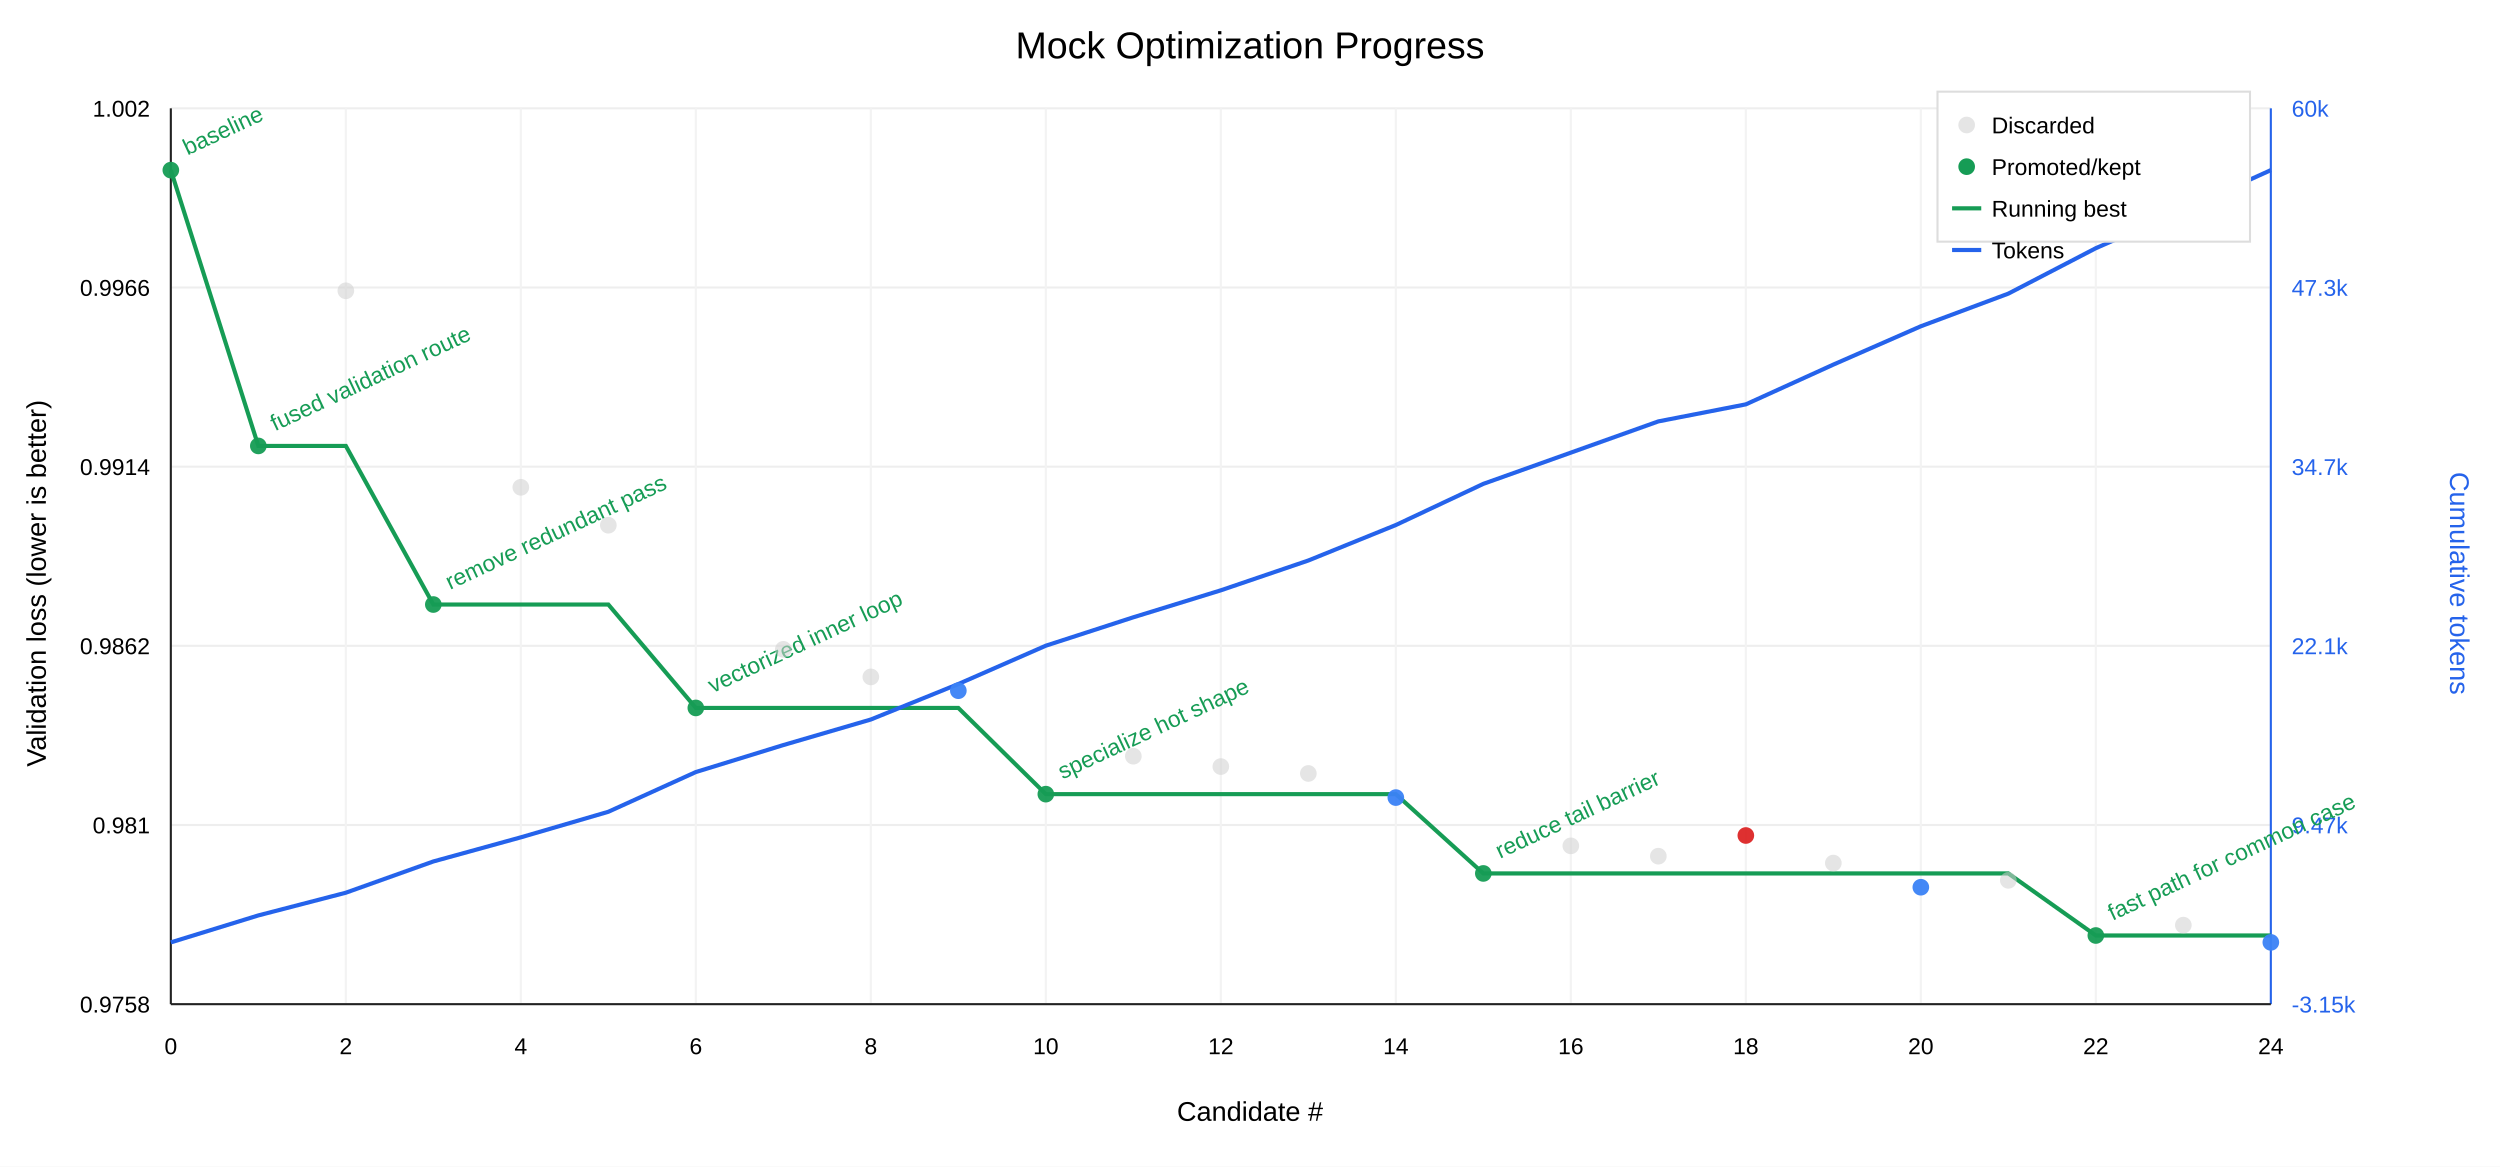
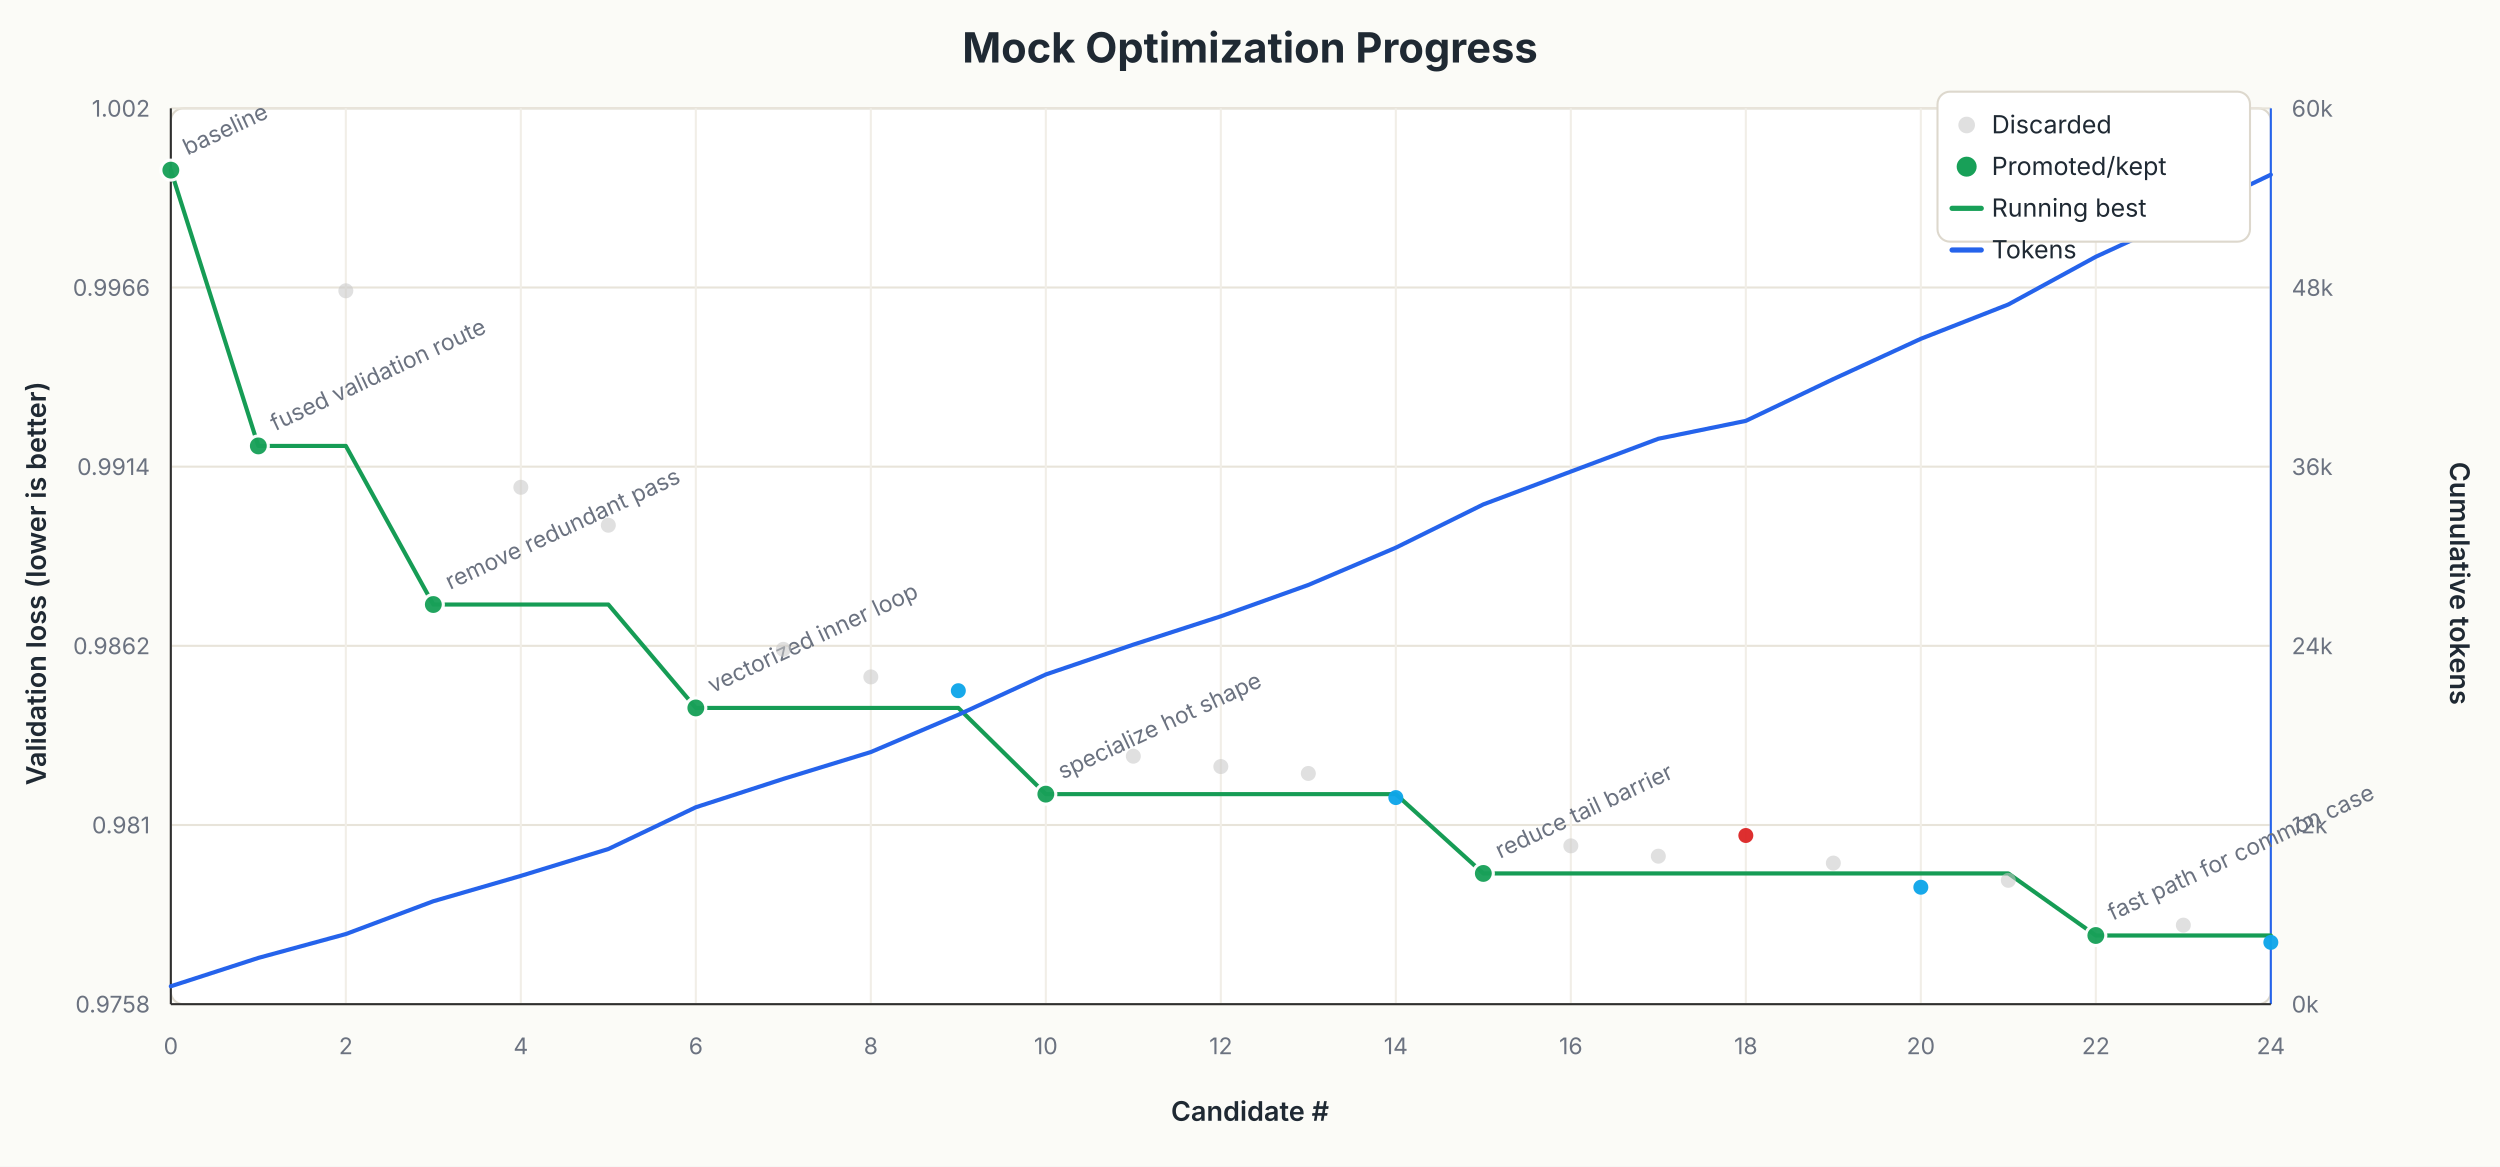
<svg xmlns="http://www.w3.org/2000/svg" width="1200" height="560" viewBox="0 0 1200 560">
-   <style>text{font-family:Arial,Helvetica,sans-serif;font-size:13px}.small{font-size:11px}.title{font-size:18px}</style>
-   <rect width="100%" height="100%" fill="white" />
-   <text x="600.0" y="28" text-anchor="middle" class="title">Mock Optimization Progress</text>
-   <line x1="82" y1="482.00" x2="1090" y2="482.00" stroke="#eeeeee" />
+   <style>text{font-family:Inter,Arial,Helvetica,sans-serif;font-size:13px;fill:#1f2933}.small{font-size:11px;fill:#6b7280}.title{font-size:20px;font-weight:700}.axis{font-weight:600}.legend{font-size:12px}</style>
+   <rect width="100%" height="100%" fill="#fbfbf7" />
+   <rect x="82" y="52" width="1008" height="430" rx="6" fill="#ffffff" stroke="#ddd8cd" />
+   <text x="600.0" y="30" text-anchor="middle" class="title">Mock Optimization Progress</text>
+   <line x1="82" y1="482.00" x2="1090" y2="482.00" stroke="#e8e4da" />
  <text x="72" y="486.00" text-anchor="end" class="small">0.9758</text>
-   <line x1="82" y1="396.00" x2="1090" y2="396.00" stroke="#eeeeee" />
+   <line x1="82" y1="396.00" x2="1090" y2="396.00" stroke="#e8e4da" />
  <text x="72" y="400.00" text-anchor="end" class="small">0.981</text>
-   <line x1="82" y1="310.00" x2="1090" y2="310.00" stroke="#eeeeee" />
+   <line x1="82" y1="310.00" x2="1090" y2="310.00" stroke="#e8e4da" />
  <text x="72" y="314.00" text-anchor="end" class="small">0.9862</text>
-   <line x1="82" y1="224.00" x2="1090" y2="224.00" stroke="#eeeeee" />
+   <line x1="82" y1="224.00" x2="1090" y2="224.00" stroke="#e8e4da" />
  <text x="72" y="228.00" text-anchor="end" class="small">0.9914</text>
-   <line x1="82" y1="138.00" x2="1090" y2="138.00" stroke="#eeeeee" />
+   <line x1="82" y1="138.00" x2="1090" y2="138.00" stroke="#e8e4da" />
  <text x="72" y="142.00" text-anchor="end" class="small">0.9966</text>
-   <line x1="82" y1="52.00" x2="1090" y2="52.00" stroke="#eeeeee" />
+   <line x1="82" y1="52.00" x2="1090" y2="52.00" stroke="#e8e4da" />
  <text x="72" y="56.00" text-anchor="end" class="small">1.002</text>
-   <line x1="82.00" y1="52" x2="82.00" y2="482" stroke="#f3f3f3" />
+   <line x1="82.00" y1="52" x2="82.00" y2="482" stroke="#f1eee7" />
  <text x="82.00" y="506" text-anchor="middle" class="small">0</text>
-   <line x1="166.00" y1="52" x2="166.00" y2="482" stroke="#f3f3f3" />
+   <line x1="166.00" y1="52" x2="166.00" y2="482" stroke="#f1eee7" />
  <text x="166.00" y="506" text-anchor="middle" class="small">2</text>
-   <line x1="250.00" y1="52" x2="250.00" y2="482" stroke="#f3f3f3" />
+   <line x1="250.00" y1="52" x2="250.00" y2="482" stroke="#f1eee7" />
  <text x="250.00" y="506" text-anchor="middle" class="small">4</text>
-   <line x1="334.00" y1="52" x2="334.00" y2="482" stroke="#f3f3f3" />
+   <line x1="334.00" y1="52" x2="334.00" y2="482" stroke="#f1eee7" />
  <text x="334.00" y="506" text-anchor="middle" class="small">6</text>
-   <line x1="418.00" y1="52" x2="418.00" y2="482" stroke="#f3f3f3" />
+   <line x1="418.00" y1="52" x2="418.00" y2="482" stroke="#f1eee7" />
  <text x="418.00" y="506" text-anchor="middle" class="small">8</text>
-   <line x1="502.00" y1="52" x2="502.00" y2="482" stroke="#f3f3f3" />
+   <line x1="502.00" y1="52" x2="502.00" y2="482" stroke="#f1eee7" />
  <text x="502.00" y="506" text-anchor="middle" class="small">10</text>
-   <line x1="586.00" y1="52" x2="586.00" y2="482" stroke="#f3f3f3" />
+   <line x1="586.00" y1="52" x2="586.00" y2="482" stroke="#f1eee7" />
  <text x="586.00" y="506" text-anchor="middle" class="small">12</text>
-   <line x1="670.00" y1="52" x2="670.00" y2="482" stroke="#f3f3f3" />
+   <line x1="670.00" y1="52" x2="670.00" y2="482" stroke="#f1eee7" />
  <text x="670.00" y="506" text-anchor="middle" class="small">14</text>
-   <line x1="754.00" y1="52" x2="754.00" y2="482" stroke="#f3f3f3" />
+   <line x1="754.00" y1="52" x2="754.00" y2="482" stroke="#f1eee7" />
  <text x="754.00" y="506" text-anchor="middle" class="small">16</text>
-   <line x1="838.00" y1="52" x2="838.00" y2="482" stroke="#f3f3f3" />
+   <line x1="838.00" y1="52" x2="838.00" y2="482" stroke="#f1eee7" />
  <text x="838.00" y="506" text-anchor="middle" class="small">18</text>
-   <line x1="922.00" y1="52" x2="922.00" y2="482" stroke="#f3f3f3" />
+   <line x1="922.00" y1="52" x2="922.00" y2="482" stroke="#f1eee7" />
  <text x="922.00" y="506" text-anchor="middle" class="small">20</text>
-   <line x1="1006.00" y1="52" x2="1006.00" y2="482" stroke="#f3f3f3" />
+   <line x1="1006.00" y1="52" x2="1006.00" y2="482" stroke="#f1eee7" />
  <text x="1006.00" y="506" text-anchor="middle" class="small">22</text>
-   <line x1="1090.00" y1="52" x2="1090.00" y2="482" stroke="#f3f3f3" />
+   <line x1="1090.00" y1="52" x2="1090.00" y2="482" stroke="#f1eee7" />
  <text x="1090.00" y="506" text-anchor="middle" class="small">24</text>
-   <text x="1100" y="486.00" fill="#2563eb" class="small">-3.15k</text>
-   <text x="1100" y="400.00" fill="#2563eb" class="small">9.47k</text>
-   <text x="1100" y="314.00" fill="#2563eb" class="small">22.1k</text>
-   <text x="1100" y="228.00" fill="#2563eb" class="small">34.7k</text>
-   <text x="1100" y="142.00" fill="#2563eb" class="small">47.3k</text>
+   <text x="1100" y="486.00" fill="#2563eb" class="small">0k</text>
+   <text x="1100" y="400.00" fill="#2563eb" class="small">12k</text>
+   <text x="1100" y="314.00" fill="#2563eb" class="small">24k</text>
+   <text x="1100" y="228.00" fill="#2563eb" class="small">36k</text>
+   <text x="1100" y="142.00" fill="#2563eb" class="small">48k</text>
  <text x="1100" y="56.00" fill="#2563eb" class="small">60k</text>
-   <line x1="82" y1="52" x2="82" y2="482" stroke="#222" />
+   <line x1="82" y1="52" x2="82" y2="482" stroke="#2f2f2f" />
  <line x1="1090" y1="52" x2="1090" y2="482" stroke="#2563eb" />
-   <line x1="82" y1="482" x2="1090" y2="482" stroke="#222" />
-   <text x="600.0" y="538" text-anchor="middle">Candidate #</text>
-   <text x="22" y="280.0" transform="rotate(-90 22 280.0)" text-anchor="middle">Validation loss (lower is better)</text>
-   <text x="1176" y="280.0" transform="rotate(90 1176 280.0)" text-anchor="middle" fill="#2563eb">Cumulative tokens</text>
-   <polyline points="82.00,81.66 124.00,214.04 166.00,214.04 208.00,290.17 250.00,290.17 292.00,290.17 334.00,339.81 376.00,339.81 418.00,339.81 460.00,339.81 502.00,381.19 544.00,381.19 586.00,381.19 628.00,381.19 670.00,381.19 712.00,419.25 754.00,419.25 796.00,419.25 838.00,419.25 880.00,419.25 922.00,419.25 964.00,419.25 1006.00,449.04 1048.00,449.04 1090.00,449.04" fill="none" stroke="#169c55" stroke-width="2" />
-   <polyline points="82.00,452.34 124.00,439.40 166.00,428.50 208.00,413.50 250.00,401.92 292.00,389.65 334.00,370.58 376.00,357.63 418.00,345.36 460.00,328.33 502.00,309.93 544.00,296.30 586.00,283.35 628.00,269.04 670.00,252.01 712.00,232.25 754.00,217.26 796.00,202.27 838.00,194.09 880.00,175.01 922.00,156.61 964.00,140.94 1006.00,119.13 1048.00,100.73 1090.00,81.66" fill="none" stroke="#2563eb" stroke-width="2" />
-   <circle cx="82.00" cy="81.66" r="4" fill="#169c55" opacity="0.95" />
-   <text x="90.00" y="74.66" fill="#169c55" class="small" transform="rotate(-25 90.00 74.66)">baseline</text>
-   <circle cx="124.00" cy="214.04" r="4" fill="#169c55" opacity="0.95" />
-   <text x="132.00" y="207.04" fill="#169c55" class="small" transform="rotate(-25 132.00 207.04)">fused validation route</text>
-   <circle cx="166.00" cy="139.58" r="4" fill="#cfcfcf" opacity="0.55" />
-   <circle cx="208.00" cy="290.17" r="4" fill="#169c55" opacity="0.95" />
-   <text x="216.00" y="283.17" fill="#169c55" class="small" transform="rotate(-25 216.00 283.17)">remove redundant pass</text>
-   <circle cx="250.00" cy="233.90" r="4" fill="#cfcfcf" opacity="0.55" />
-   <circle cx="292.00" cy="252.11" r="4" fill="#cfcfcf" opacity="0.55" />
-   <circle cx="334.00" cy="339.81" r="4" fill="#169c55" opacity="0.95" />
-   <text x="342.00" y="332.81" fill="#169c55" class="small" transform="rotate(-25 342.00 332.81)">vectorized inner loop</text>
-   <circle cx="376.00" cy="311.68" r="4" fill="#cfcfcf" opacity="0.55" />
-   <circle cx="418.00" cy="324.92" r="4" fill="#cfcfcf" opacity="0.55" />
-   <circle cx="460.00" cy="331.54" r="4" fill="#3b82f6" opacity="0.95" />
-   <circle cx="502.00" cy="381.19" r="4" fill="#169c55" opacity="0.95" />
-   <text x="510.00" y="374.19" fill="#169c55" class="small" transform="rotate(-25 510.00 374.19)">specialize hot shape</text>
-   <circle cx="544.00" cy="362.98" r="4" fill="#cfcfcf" opacity="0.55" />
-   <circle cx="586.00" cy="367.95" r="4" fill="#cfcfcf" opacity="0.55" />
-   <circle cx="628.00" cy="371.26" r="4" fill="#cfcfcf" opacity="0.55" />
-   <circle cx="670.00" cy="382.84" r="4" fill="#3b82f6" opacity="0.95" />
-   <circle cx="712.00" cy="419.25" r="4" fill="#169c55" opacity="0.95" />
-   <text x="720.00" y="412.25" fill="#169c55" class="small" transform="rotate(-25 720.00 412.25)">reduce tail barrier</text>
-   <circle cx="754.00" cy="406.01" r="4" fill="#cfcfcf" opacity="0.55" />
-   <circle cx="796.00" cy="410.97" r="4" fill="#cfcfcf" opacity="0.55" />
-   <circle cx="838.00" cy="401.04" r="4" fill="#dc2626" opacity="0.95" />
-   <circle cx="880.00" cy="414.28" r="4" fill="#cfcfcf" opacity="0.55" />
-   <circle cx="922.00" cy="425.87" r="4" fill="#3b82f6" opacity="0.95" />
-   <circle cx="964.00" cy="422.56" r="4" fill="#cfcfcf" opacity="0.55" />
-   <circle cx="1006.00" cy="449.04" r="4" fill="#169c55" opacity="0.95" />
-   <text x="1014.00" y="442.04" fill="#169c55" class="small" transform="rotate(-25 1014.00 442.04)">fast path for common case</text>
-   <circle cx="1048.00" cy="444.07" r="4" fill="#cfcfcf" opacity="0.55" />
-   <circle cx="1090.00" cy="452.34" r="4" fill="#3b82f6" opacity="0.95" />
-   <rect x="930" y="44" width="150" height="72" fill="white" stroke="#dddddd" />
-   <circle cx="944" cy="60" r="4" fill="#cfcfcf" opacity="0.55" />
-   <text x="956" y="64" class="small">Discarded</text>
-   <circle cx="944" cy="80" r="4" fill="#169c55" />
-   <text x="956" y="84" class="small">Promoted/kept</text>
-   <line x1="937" y1="100" x2="951" y2="100" stroke="#169c55" stroke-width="2" />
-   <text x="956" y="104" class="small">Running best</text>
-   <line x1="937" y1="120" x2="951" y2="120" stroke="#2563eb" stroke-width="2" />
-   <text x="956" y="124" class="small">Tokens</text>
+   <line x1="82" y1="482" x2="1090" y2="482" stroke="#2f2f2f" />
+   <text x="600.0" y="538" text-anchor="middle" class="axis">Candidate #</text>
+   <text x="22" y="280.0" transform="rotate(-90 22 280.0)" text-anchor="middle" class="axis">Validation loss (lower is better)</text>
+   <text x="1176" y="280.0" transform="rotate(90 1176 280.0)" text-anchor="middle" fill="#2563eb" class="axis">Cumulative tokens</text>
+   <polyline points="82.00,81.66 124.00,214.04 166.00,214.04 208.00,290.17 250.00,290.17 292.00,290.17 334.00,339.81 376.00,339.81 418.00,339.81 460.00,339.81 502.00,381.19 544.00,381.19 586.00,381.19 628.00,381.19 670.00,381.19 712.00,419.25 754.00,419.25 796.00,419.25 838.00,419.25 880.00,419.25 922.00,419.25 964.00,419.25 1006.00,449.04 1048.00,449.04 1090.00,449.04" fill="none" stroke="#169c55" stroke-width="2" stroke-linejoin="round" stroke-linecap="round" />
+   <polyline points="82.00,473.41 124.00,459.80 166.00,448.34 208.00,432.59 250.00,420.42 292.00,407.53 334.00,387.48 376.00,373.87 418.00,360.98 460.00,343.08 502.00,323.74 544.00,309.42 586.00,295.82 628.00,280.78 670.00,262.88 712.00,242.11 754.00,226.35 796.00,210.60 838.00,202.01 880.00,181.96 922.00,162.62 964.00,146.15 1006.00,123.24 1048.00,103.90 1090.00,83.85" fill="none" stroke="#2563eb" stroke-width="2" stroke-linejoin="round" stroke-linecap="round" />
+   <circle cx="82.00" cy="81.66" r="4.8" fill="#18a058" opacity="0.96" stroke="#ffffff" stroke-width="1.5" />
+   <text x="90.00" y="74.66" fill="#18a058" class="small" transform="rotate(-25 90.00 74.66)">baseline</text>
+   <circle cx="124.00" cy="214.04" r="4.8" fill="#18a058" opacity="0.96" stroke="#ffffff" stroke-width="1.5" />
+   <text x="132.00" y="207.04" fill="#18a058" class="small" transform="rotate(-25 132.00 207.04)">fused validation route</text>
+   <circle cx="166.00" cy="139.58" r="3.6" fill="#c7c7c7" opacity="0.56" stroke="none" stroke-width="1.5" />
+   <circle cx="208.00" cy="290.17" r="4.8" fill="#18a058" opacity="0.96" stroke="#ffffff" stroke-width="1.5" />
+   <text x="216.00" y="283.17" fill="#18a058" class="small" transform="rotate(-25 216.00 283.17)">remove redundant pass</text>
+   <circle cx="250.00" cy="233.90" r="3.6" fill="#c7c7c7" opacity="0.56" stroke="none" stroke-width="1.5" />
+   <circle cx="292.00" cy="252.11" r="3.6" fill="#c7c7c7" opacity="0.56" stroke="none" stroke-width="1.5" />
+   <circle cx="334.00" cy="339.81" r="4.8" fill="#18a058" opacity="0.96" stroke="#ffffff" stroke-width="1.5" />
+   <text x="342.00" y="332.81" fill="#18a058" class="small" transform="rotate(-25 342.00 332.81)">vectorized inner loop</text>
+   <circle cx="376.00" cy="311.68" r="3.6" fill="#c7c7c7" opacity="0.56" stroke="none" stroke-width="1.5" />
+   <circle cx="418.00" cy="324.92" r="3.6" fill="#c7c7c7" opacity="0.56" stroke="none" stroke-width="1.5" />
+   <circle cx="460.00" cy="331.54" r="3.6" fill="#0ea5e9" opacity="0.96" stroke="none" stroke-width="1.5" />
+   <circle cx="502.00" cy="381.19" r="4.8" fill="#18a058" opacity="0.96" stroke="#ffffff" stroke-width="1.5" />
+   <text x="510.00" y="374.19" fill="#18a058" class="small" transform="rotate(-25 510.00 374.19)">specialize hot shape</text>
+   <circle cx="544.00" cy="362.98" r="3.6" fill="#c7c7c7" opacity="0.56" stroke="none" stroke-width="1.5" />
+   <circle cx="586.00" cy="367.95" r="3.6" fill="#c7c7c7" opacity="0.56" stroke="none" stroke-width="1.5" />
+   <circle cx="628.00" cy="371.26" r="3.6" fill="#c7c7c7" opacity="0.56" stroke="none" stroke-width="1.5" />
+   <circle cx="670.00" cy="382.84" r="3.6" fill="#0ea5e9" opacity="0.96" stroke="none" stroke-width="1.5" />
+   <circle cx="712.00" cy="419.25" r="4.8" fill="#18a058" opacity="0.96" stroke="#ffffff" stroke-width="1.5" />
+   <text x="720.00" y="412.25" fill="#18a058" class="small" transform="rotate(-25 720.00 412.25)">reduce tail barrier</text>
+   <circle cx="754.00" cy="406.01" r="3.6" fill="#c7c7c7" opacity="0.56" stroke="none" stroke-width="1.5" />
+   <circle cx="796.00" cy="410.97" r="3.6" fill="#c7c7c7" opacity="0.56" stroke="none" stroke-width="1.5" />
+   <circle cx="838.00" cy="401.04" r="3.6" fill="#dc2626" opacity="0.96" stroke="none" stroke-width="1.5" />
+   <circle cx="880.00" cy="414.28" r="3.6" fill="#c7c7c7" opacity="0.56" stroke="none" stroke-width="1.5" />
+   <circle cx="922.00" cy="425.87" r="3.6" fill="#0ea5e9" opacity="0.96" stroke="none" stroke-width="1.5" />
+   <circle cx="964.00" cy="422.56" r="3.6" fill="#c7c7c7" opacity="0.56" stroke="none" stroke-width="1.5" />
+   <circle cx="1006.00" cy="449.04" r="4.8" fill="#18a058" opacity="0.96" stroke="#ffffff" stroke-width="1.5" />
+   <text x="1014.00" y="442.04" fill="#18a058" class="small" transform="rotate(-25 1014.00 442.04)">fast path for common case</text>
+   <circle cx="1048.00" cy="444.07" r="3.6" fill="#c7c7c7" opacity="0.56" stroke="none" stroke-width="1.5" />
+   <circle cx="1090.00" cy="452.34" r="3.6" fill="#0ea5e9" opacity="0.96" stroke="none" stroke-width="1.5" />
+   <rect x="930" y="44" width="150" height="72" rx="6" fill="white" stroke="#ddd8cd" />
+   <circle cx="944" cy="60" r="4" fill="#c7c7c7" opacity="0.56" />
+   <text x="956" y="64" class="legend">Discarded</text>
+   <circle cx="944" cy="80" r="4.8" fill="#18a058" />
+   <text x="956" y="84" class="legend">Promoted/kept</text>
+   <line x1="937" y1="100" x2="951" y2="100" stroke="#18a058" stroke-width="2.5" stroke-linecap="round" />
+   <text x="956" y="104" class="legend">Running best</text>
+   <line x1="937" y1="120" x2="951" y2="120" stroke="#2563eb" stroke-width="2.5" stroke-linecap="round" />
+   <text x="956" y="124" class="legend">Tokens</text>
</svg>
